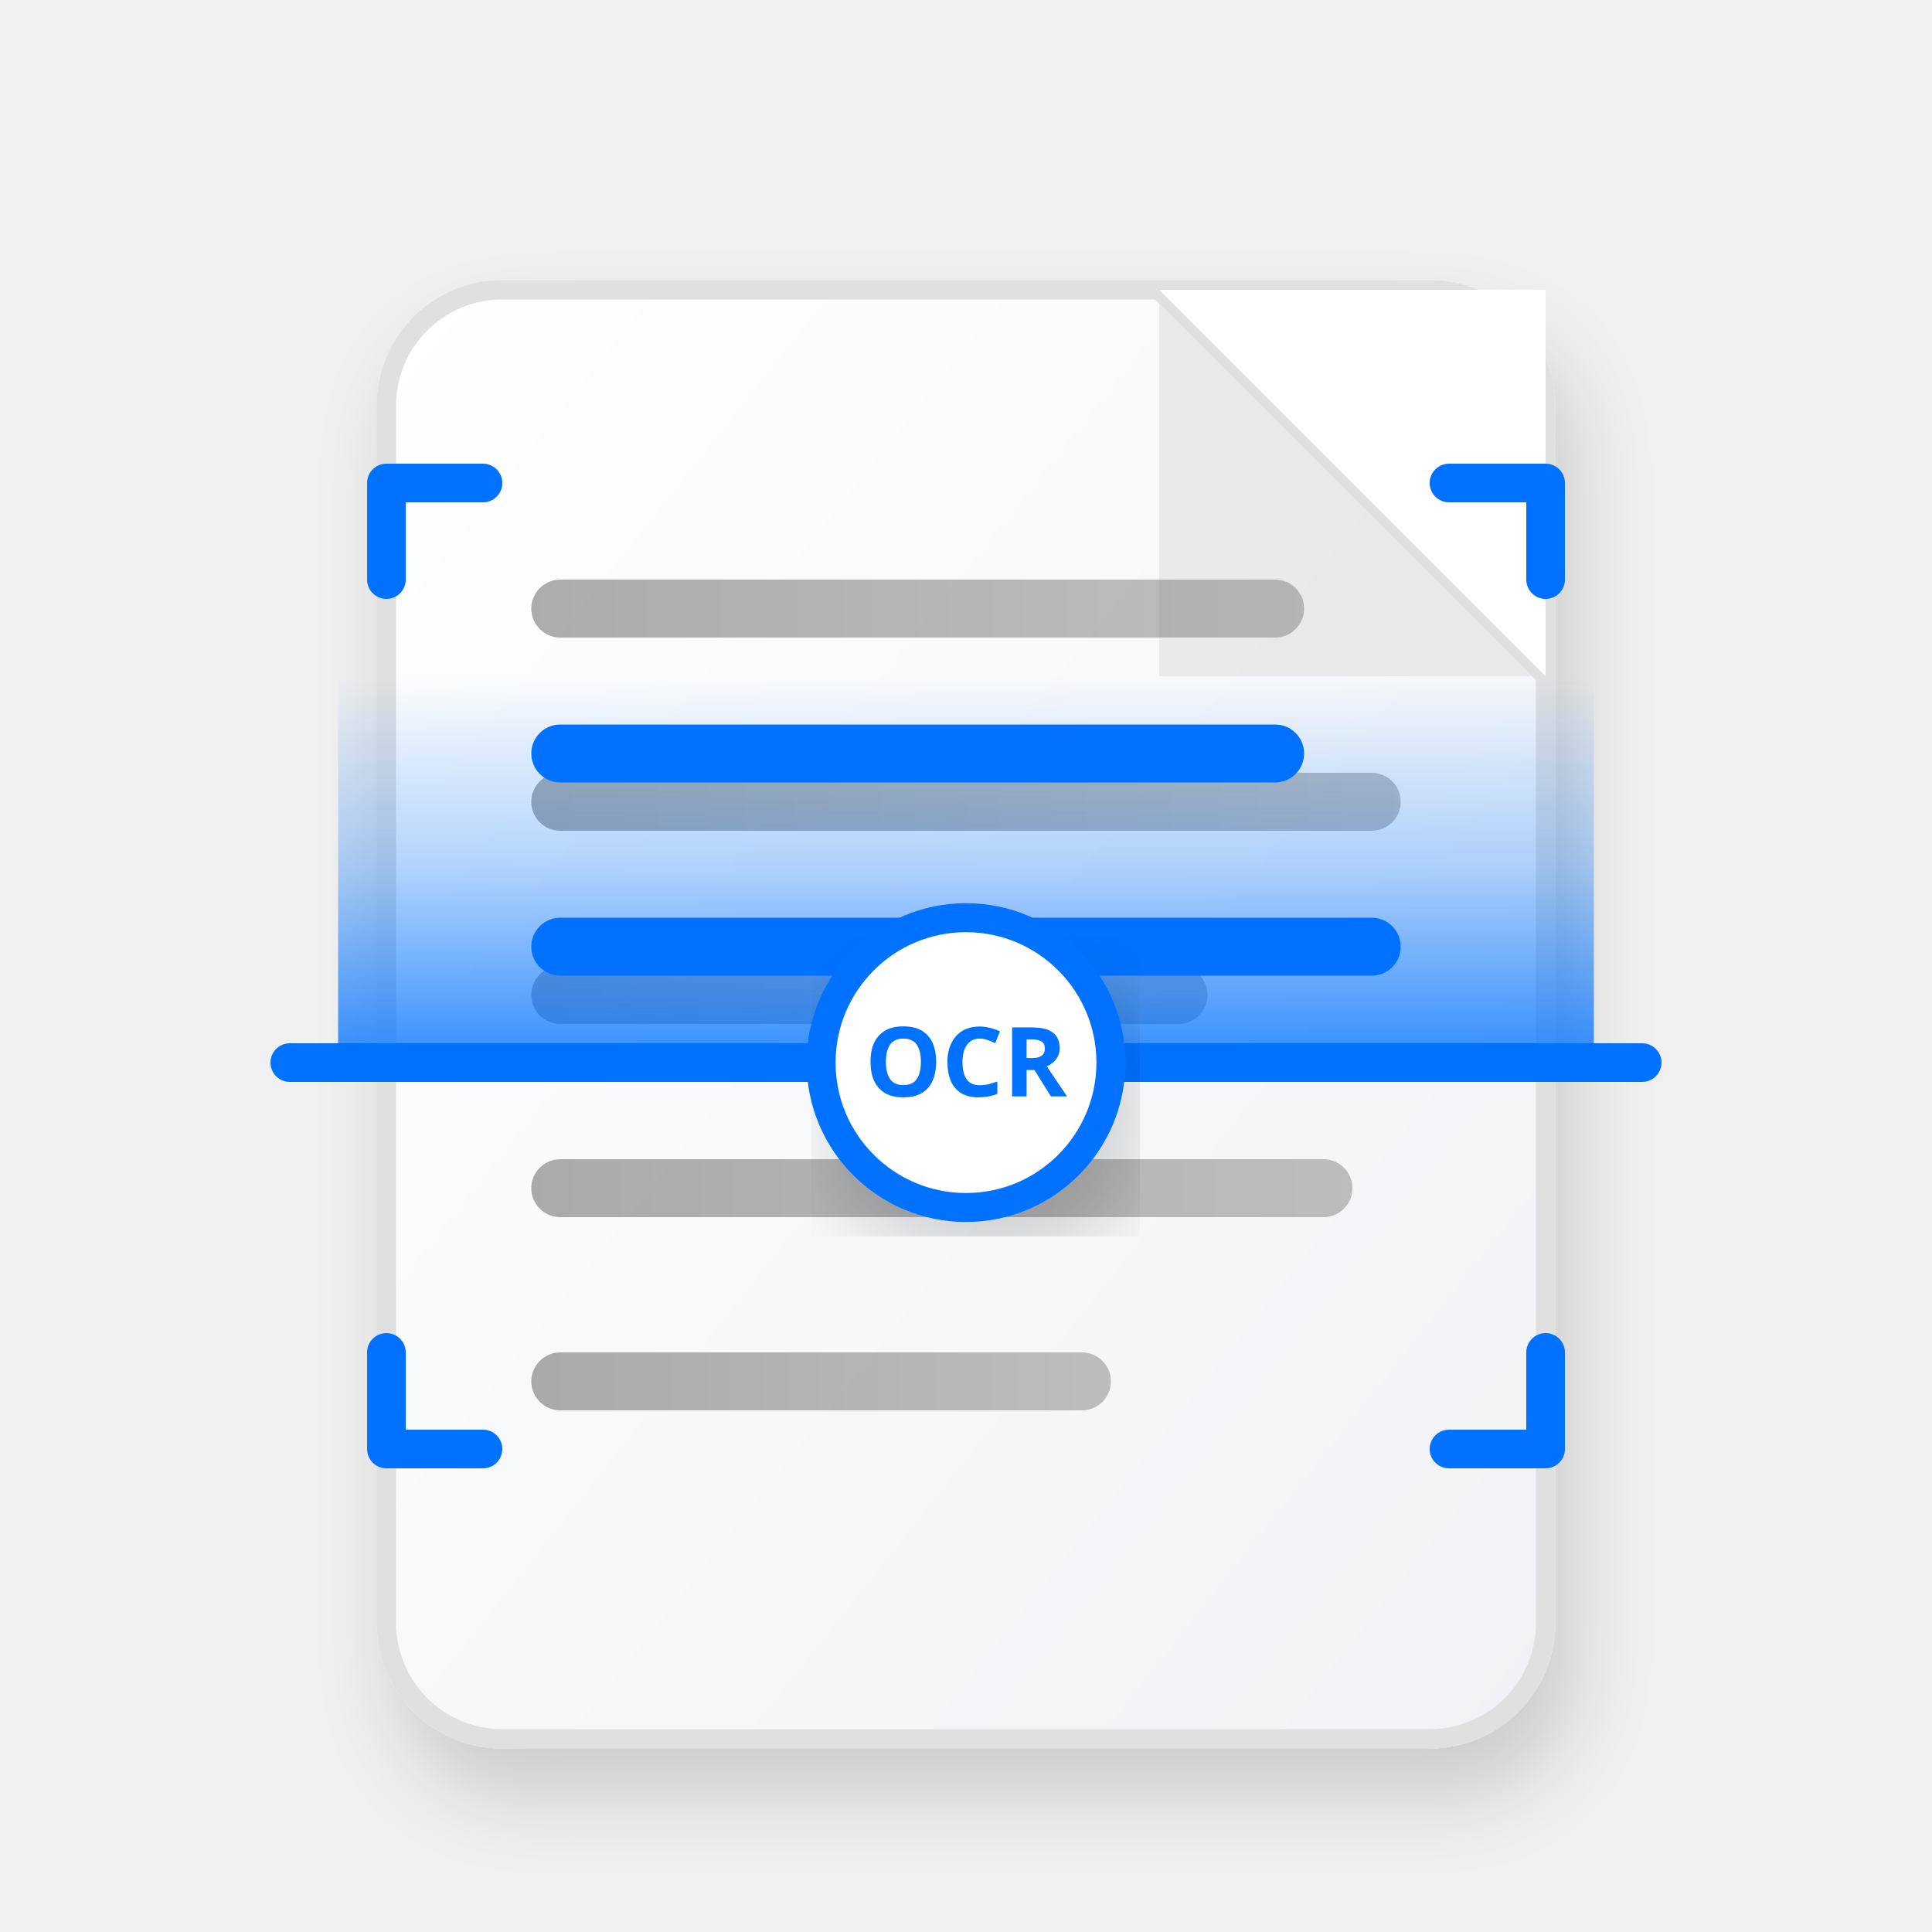
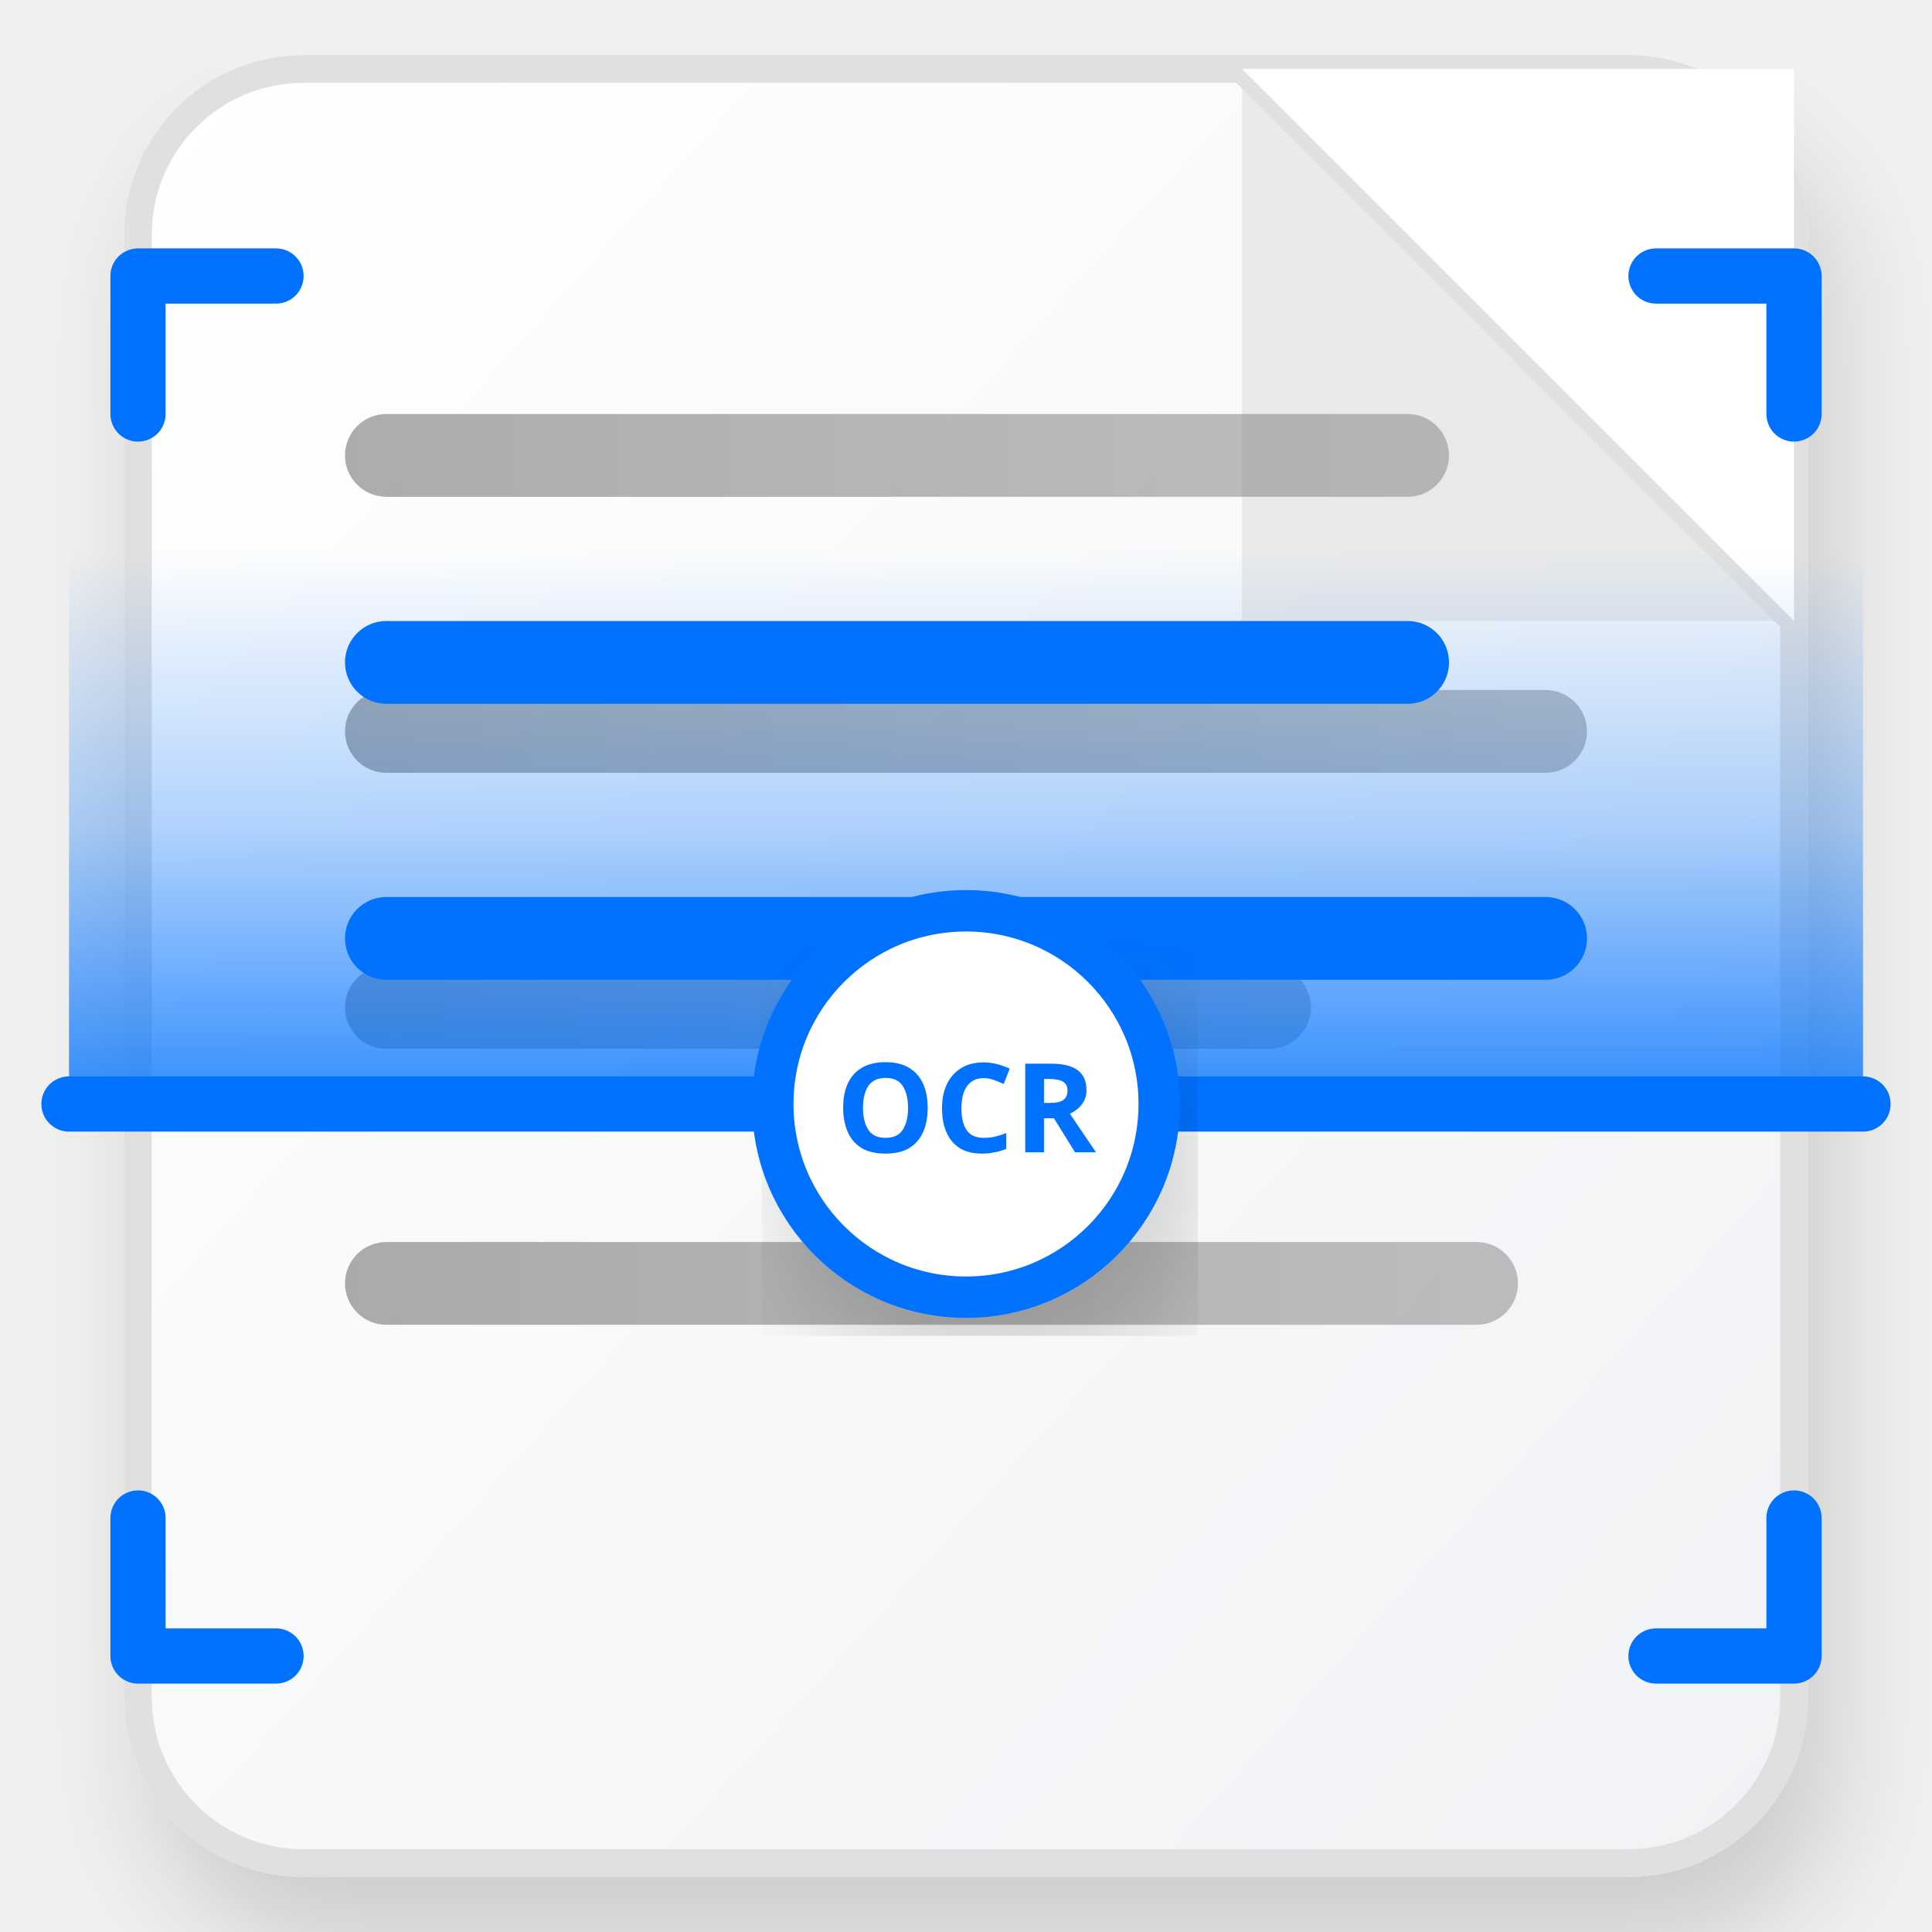
- <svg xmlns="http://www.w3.org/2000/svg" viewBox="0 0 200 200" width="100%" height="100%">
+ <svg xmlns="http://www.w3.org/2000/svg" viewBox="30 25 140 140" width="100%" height="100%">
  <defs>
    <linearGradient id="docGradient" x1="0%" y1="0%" x2="100%" y2="100%">
      <stop offset="0%" stop-color="#ffffff" />
      <stop offset="100%" stop-color="#f0f2f5" />
    </linearGradient>
    <linearGradient id="scanGradient" x1="0%" y1="0%" x2="0%" y2="100%">
      <stop offset="0%" stop-color="rgba(0, 114, 255, 0)" />
      <stop offset="50%" stop-color="rgba(0, 114, 255, 0.3)" />
      <stop offset="100%" stop-color="rgba(0, 114, 255, 0.8)" />
    </linearGradient>
    <filter id="shadow" x="-10%" y="-10%" width="120%" height="120%">
      <feDropShadow dx="2" dy="5" stdDeviation="4" flood-opacity="0.15" />
    </filter>
    <linearGradient id="textGradient" x1="0%" y1="0%" x2="100%" y2="0%">
      <stop offset="0%" stop-color="#333333" />
      <stop offset="100%" stop-color="#666666" />
    </linearGradient>
  </defs>
-   <rect x="40" y="30" width="120" height="150" rx="12" fill="url(#docGradient)" stroke="#e0e0e0" stroke-width="2" filter="url(#shadow)" />
+   <rect x="40" y="30" width="120" height="130" rx="12" fill="url(#docGradient)" stroke="#e0e0e0" stroke-width="2" filter="url(#shadow)" />
  <path d="M120 30 L160 70 L120 70 Z" fill="#e0e0e0" opacity="0.6" />
  <path d="M120 30 L160 70" stroke="#e0e0e0" stroke-width="2" />
  <path d="M160 30 L160 70 L120 30 Z" fill="#ffffff" />
  <g fill="url(#textGradient)" opacity="0.4">
-     <rect x="55" y="60" width="80" height="6" rx="3" />
-     <rect x="55" y="80" width="90" height="6" rx="3" />
-     <rect x="55" y="100" width="70" height="6" rx="3" />
-     <rect x="55" y="120" width="85" height="6" rx="3" />
-     <rect x="55" y="140" width="60" height="6" rx="3" />
+     <rect x="55" y="55" width="80" height="6" rx="3" />
+     <rect x="55" y="75" width="90" height="6" rx="3" />
+     <rect x="55" y="95" width="70" height="6" rx="3" />
+     <rect x="55" y="115" width="85" height="6" rx="3" />
  </g>
-   <rect x="35" y="70" width="130" height="40" fill="url(#scanGradient)" />
-   <line x1="30" y1="110" x2="170" y2="110" stroke="#0072ff" stroke-width="4" stroke-linecap="round" />
+   <rect x="35" y="65" width="130" height="40" fill="url(#scanGradient)" />
+   <line x1="35" y1="105" x2="165" y2="105" stroke="#0072ff" stroke-width="4" stroke-linecap="round" />
  <g fill="#0072ff">
-     <rect x="55" y="75" width="80" height="6" rx="3" />
-     <rect x="55" y="95" width="90" height="6" rx="3" />
+     <rect x="55" y="70" width="80" height="6" rx="3" />
+     <rect x="55" y="90" width="90" height="6" rx="3" />
  </g>
  <g stroke="#0072ff" stroke-width="4" stroke-linecap="round" stroke-linejoin="round" fill="none">
-     <path d="M50 50 L40 50 L40 60" />
-     <path d="M150 50 L160 50 L160 60" />
-     <path d="M40 140 L40 150 L50 150" />
-     <path d="M160 140 L160 150 L150 150" />
+     <path d="M50 45 L40 45 L40 55" />
+     <path d="M150 45 L160 45 L160 55" />
+     <path d="M40 135 L40 145 L50 145" />
+     <path d="M160 135 L160 145 L150 145" />
  </g>
-   <circle cx="100" cy="110" r="15" fill="#ffffff" stroke="#0072ff" stroke-width="3" filter="url(#shadow)" />
-   <text x="100" y="113.5" font-family="sans-serif" font-size="10" font-weight="bold" fill="#0072ff" text-anchor="middle">OCR</text>
+   <circle cx="100" cy="105" r="14" fill="#ffffff" stroke="#0072ff" stroke-width="3" filter="url(#shadow)" />
+   <text x="100" y="108.5" font-family="sans-serif" font-size="9" font-weight="bold" fill="#0072ff" text-anchor="middle">OCR</text>
</svg>
